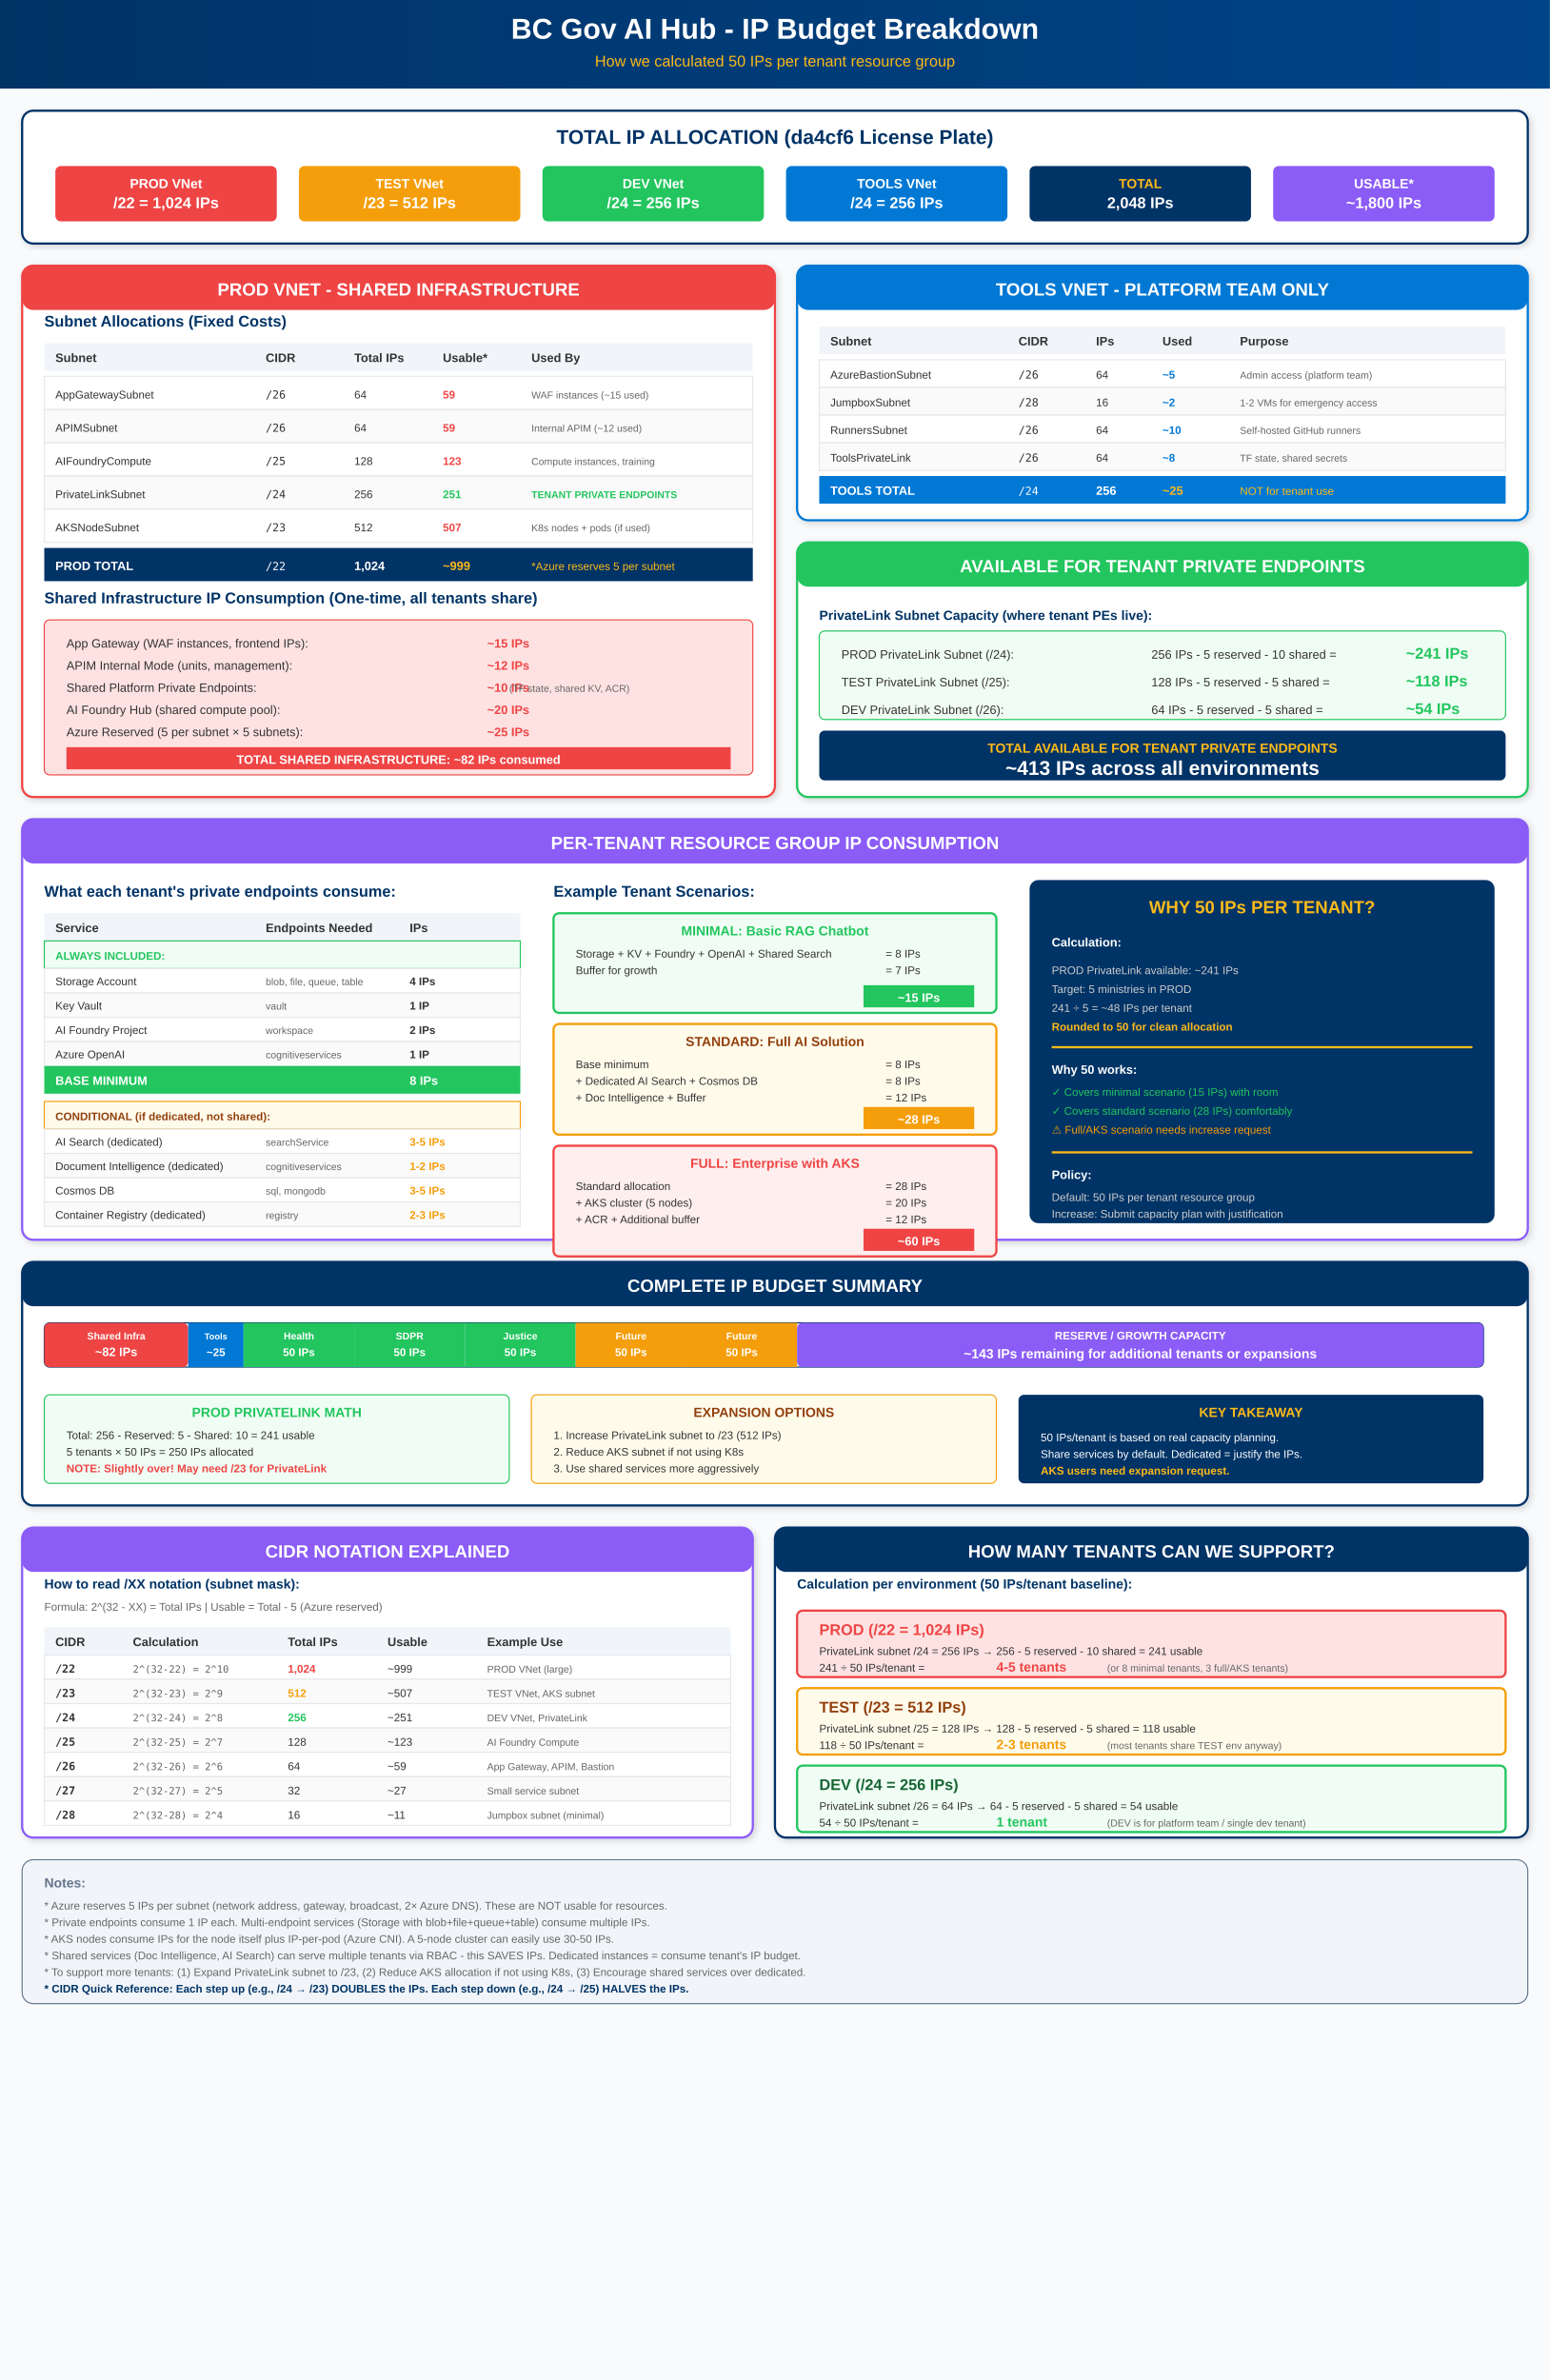
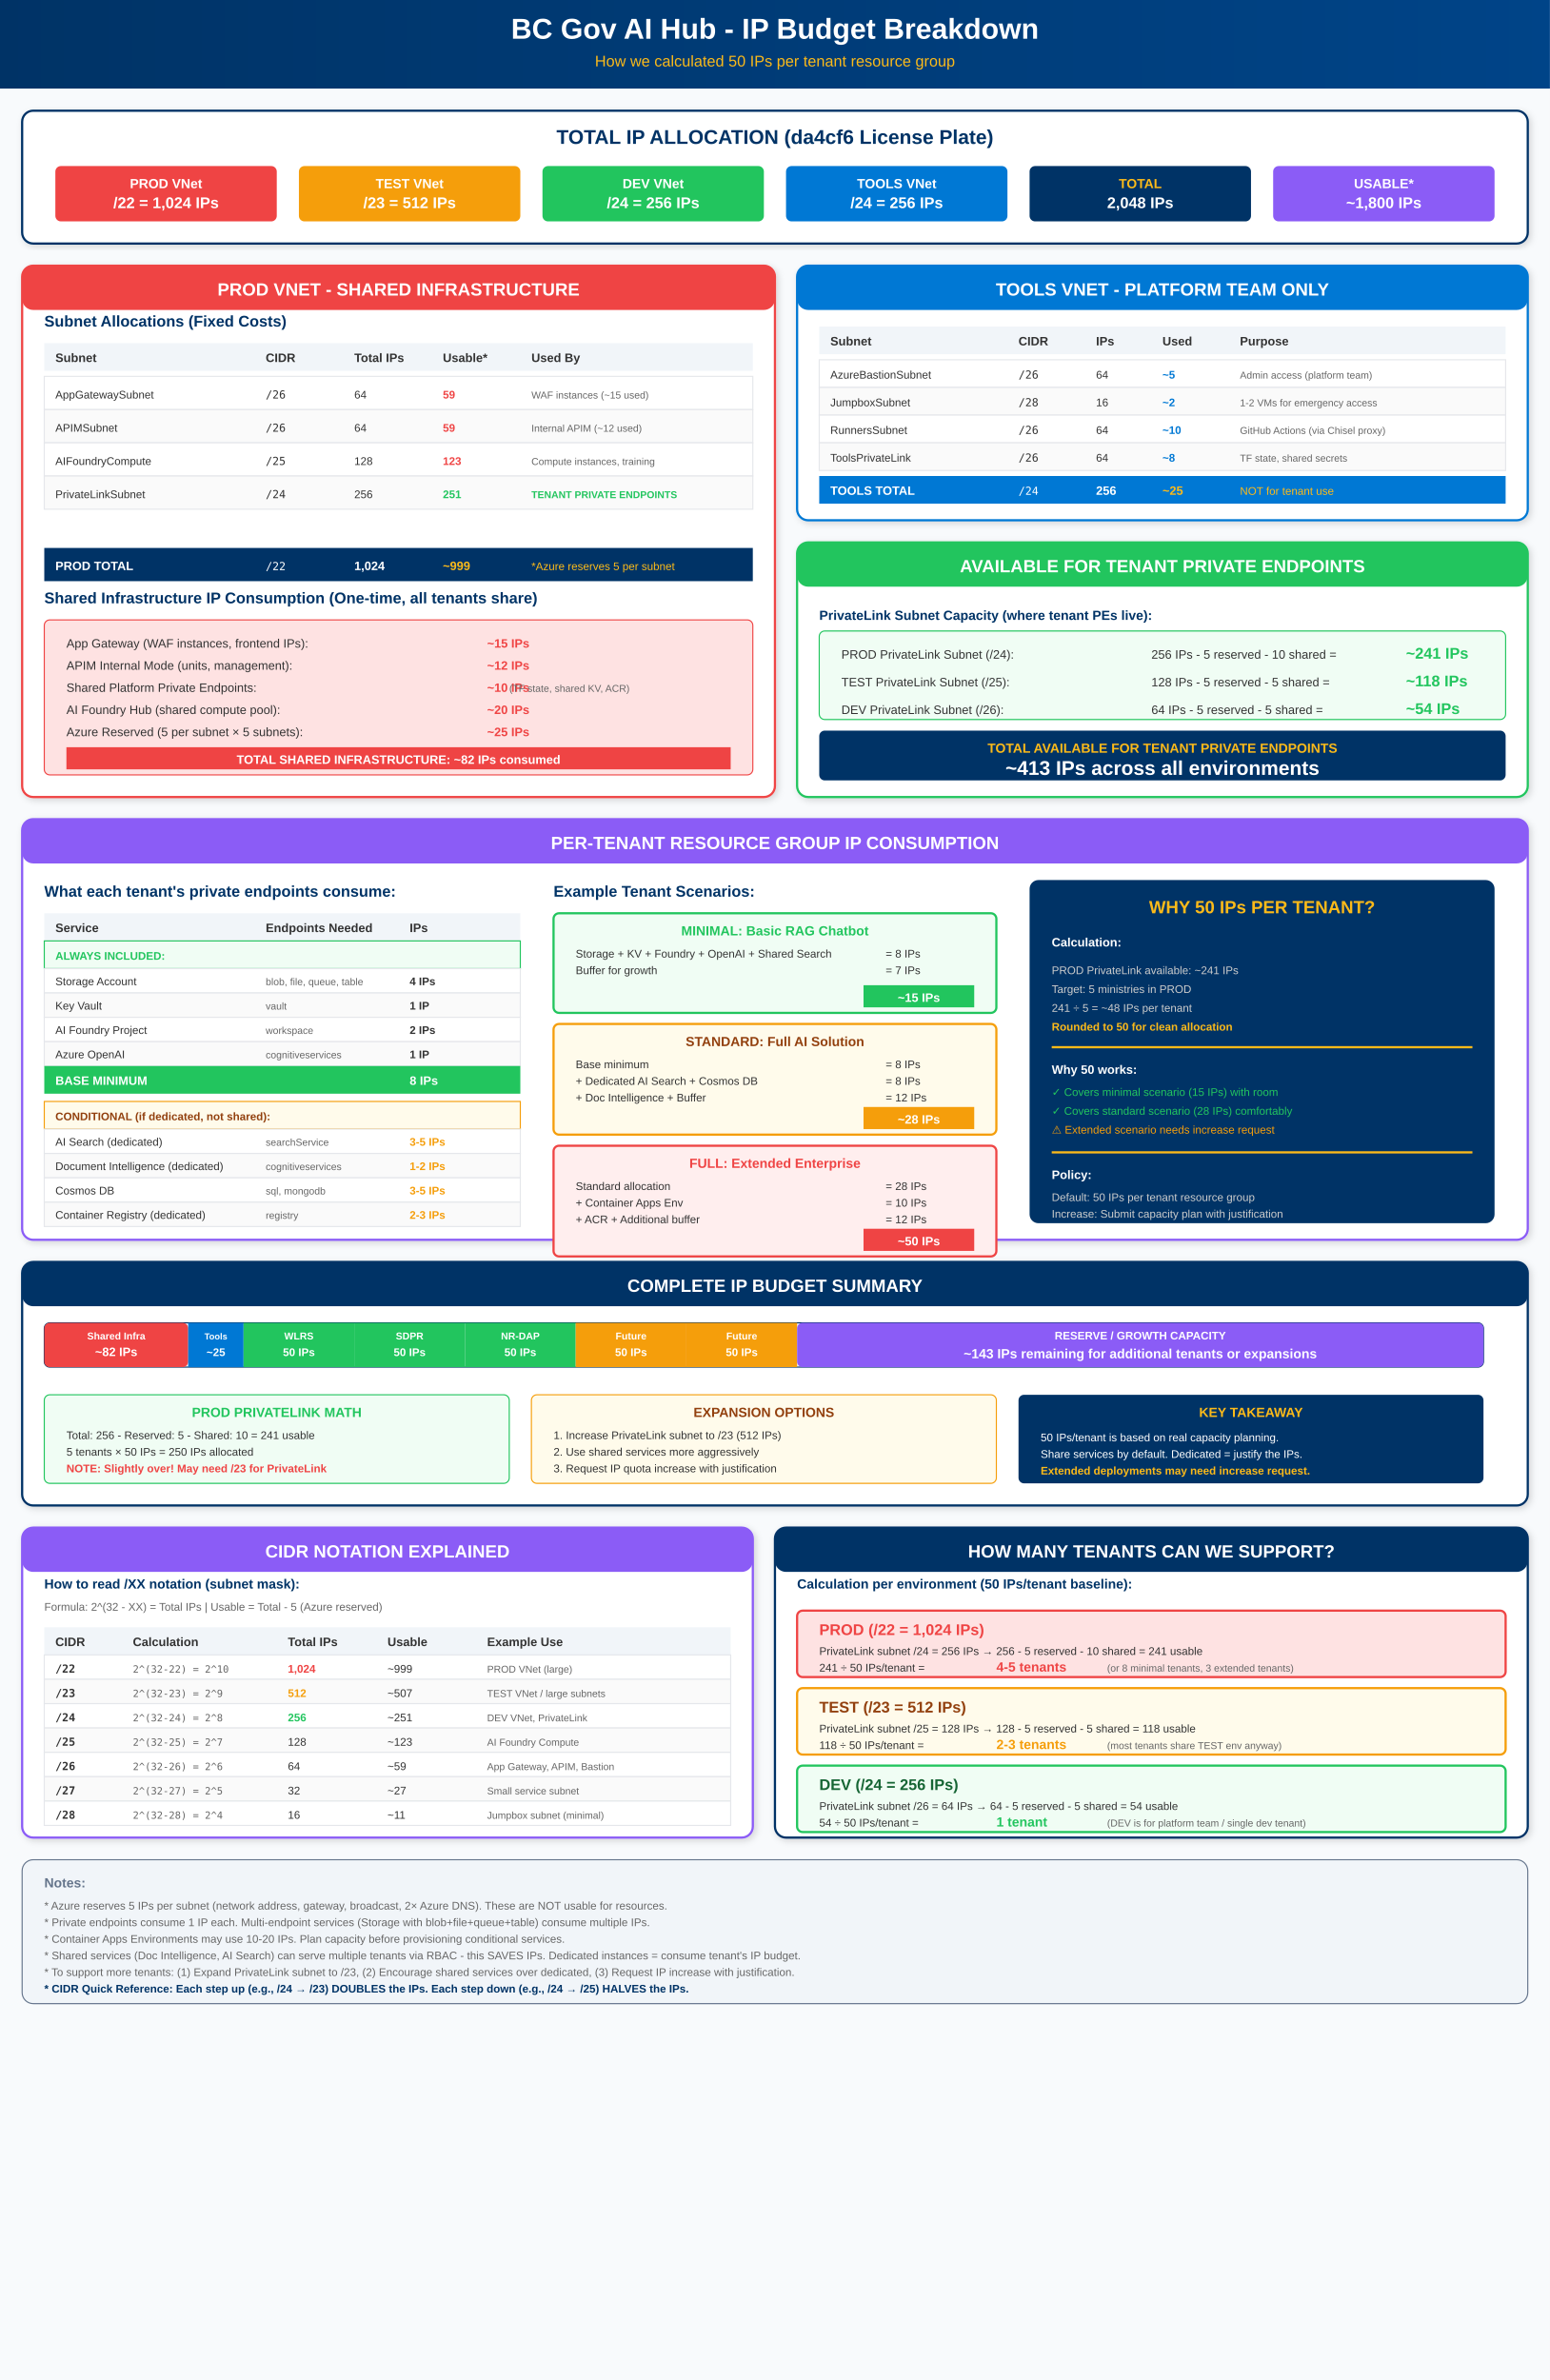
<svg xmlns="http://www.w3.org/2000/svg" viewBox="0 0 1400 2150">
  <defs>
    <linearGradient id="headerGrad" x1="0%" y1="0%" x2="100%" y2="0%">
      <stop offset="0%" style="stop-color:#003366" />
      <stop offset="100%" style="stop-color:#004488" />
    </linearGradient>
    <filter id="shadow" x="-5%" y="-5%" width="110%" height="110%">
      <feDropShadow dx="2" dy="2" stdDeviation="3" flood-opacity="0.15" />
    </filter>
  </defs>
  <rect width="1400" height="2150" fill="#f8fafc" />
  <rect x="0" y="0" width="1400" height="80" fill="url(#headerGrad)" />
  <text x="700" y="35" text-anchor="middle" fill="white" font-family="Arial, sans-serif" font-size="26" font-weight="bold">BC Gov AI Hub - IP Budget Breakdown</text>
  <text x="700" y="60" text-anchor="middle" fill="#fcba19" font-family="Arial, sans-serif" font-size="14">How we calculated 50 IPs per tenant resource group</text>
  <rect x="20" y="100" width="1360" height="120" rx="10" fill="white" stroke="#003366" stroke-width="2" filter="url(#shadow)" />
  <text x="700" y="130" text-anchor="middle" fill="#003366" font-family="Arial, sans-serif" font-size="18" font-weight="bold">TOTAL IP ALLOCATION (da4cf6 License Plate)</text>
  <g transform="translate(50, 150)">
    <rect x="0" y="0" width="200" height="50" rx="5" fill="#ef4444" />
    <text x="100" y="20" text-anchor="middle" fill="white" font-family="Arial, sans-serif" font-size="12" font-weight="bold">PROD VNet</text>
    <text x="100" y="38" text-anchor="middle" fill="white" font-family="Arial, sans-serif" font-size="14" font-weight="bold">/22 = 1,024 IPs</text>
  </g>
  <g transform="translate(270, 150)">
    <rect x="0" y="0" width="200" height="50" rx="5" fill="#f59e0b" />
    <text x="100" y="20" text-anchor="middle" fill="white" font-family="Arial, sans-serif" font-size="12" font-weight="bold">TEST VNet</text>
    <text x="100" y="38" text-anchor="middle" fill="white" font-family="Arial, sans-serif" font-size="14" font-weight="bold">/23 = 512 IPs</text>
  </g>
  <g transform="translate(490, 150)">
    <rect x="0" y="0" width="200" height="50" rx="5" fill="#22c55e" />
    <text x="100" y="20" text-anchor="middle" fill="white" font-family="Arial, sans-serif" font-size="12" font-weight="bold">DEV VNet</text>
    <text x="100" y="38" text-anchor="middle" fill="white" font-family="Arial, sans-serif" font-size="14" font-weight="bold">/24 = 256 IPs</text>
  </g>
  <g transform="translate(710, 150)">
    <rect x="0" y="0" width="200" height="50" rx="5" fill="#0078d4" />
    <text x="100" y="20" text-anchor="middle" fill="white" font-family="Arial, sans-serif" font-size="12" font-weight="bold">TOOLS VNet</text>
    <text x="100" y="38" text-anchor="middle" fill="white" font-family="Arial, sans-serif" font-size="14" font-weight="bold">/24 = 256 IPs</text>
  </g>
  <g transform="translate(930, 150)">
    <rect x="0" y="0" width="200" height="50" rx="5" fill="#003366" />
    <text x="100" y="20" text-anchor="middle" fill="#fcba19" font-family="Arial, sans-serif" font-size="12" font-weight="bold">TOTAL</text>
    <text x="100" y="38" text-anchor="middle" fill="white" font-family="Arial, sans-serif" font-size="14" font-weight="bold">2,048 IPs</text>
  </g>
  <g transform="translate(1150, 150)">
    <rect x="0" y="0" width="200" height="50" rx="5" fill="#8b5cf6" />
    <text x="100" y="20" text-anchor="middle" fill="white" font-family="Arial, sans-serif" font-size="12" font-weight="bold">USABLE*</text>
    <text x="100" y="38" text-anchor="middle" fill="white" font-family="Arial, sans-serif" font-size="14" font-weight="bold">~1,800 IPs</text>
  </g>
  <rect x="20" y="240" width="680" height="480" rx="10" fill="white" stroke="#ef4444" stroke-width="2" filter="url(#shadow)" />
  <rect x="20" y="240" width="680" height="40" rx="10" fill="#ef4444" />
  <text x="360" y="267" text-anchor="middle" fill="white" font-family="Arial, sans-serif" font-size="16" font-weight="bold">PROD VNET - SHARED INFRASTRUCTURE</text>
  <g transform="translate(40, 295)">
    <text x="0" y="0" fill="#003366" font-family="Arial, sans-serif" font-size="14" font-weight="bold">Subnet Allocations (Fixed Costs)</text>
    <rect x="0" y="15" width="640" height="25" fill="#f1f5f9" />
    <text x="10" y="32" fill="#333" font-family="Arial, sans-serif" font-size="11" font-weight="bold">Subnet</text>
    <text x="200" y="32" fill="#333" font-family="Arial, sans-serif" font-size="11" font-weight="bold">CIDR</text>
    <text x="280" y="32" fill="#333" font-family="Arial, sans-serif" font-size="11" font-weight="bold">Total IPs</text>
    <text x="360" y="32" fill="#333" font-family="Arial, sans-serif" font-size="11" font-weight="bold">Usable*</text>
    <text x="440" y="32" fill="#333" font-family="Arial, sans-serif" font-size="11" font-weight="bold">Used By</text>
    <rect x="0" y="45" width="640" height="30" fill="white" stroke="#e5e7eb" stroke-width="1" />
    <text x="10" y="65" fill="#333" font-family="Arial, sans-serif" font-size="10">AppGatewaySubnet</text>
    <text x="200" y="65" fill="#333" font-family="monospace" font-size="10">/26</text>
    <text x="280" y="65" fill="#333" font-family="Arial, sans-serif" font-size="10">64</text>
    <text x="360" y="65" fill="#ef4444" font-family="Arial, sans-serif" font-size="10" font-weight="bold">59</text>
    <text x="440" y="65" fill="#666" font-family="Arial, sans-serif" font-size="9">WAF instances (~15 used)</text>
    <rect x="0" y="75" width="640" height="30" fill="#fafafa" stroke="#e5e7eb" stroke-width="1" />
    <text x="10" y="95" fill="#333" font-family="Arial, sans-serif" font-size="10">APIMSubnet</text>
    <text x="200" y="95" fill="#333" font-family="monospace" font-size="10">/26</text>
    <text x="280" y="95" fill="#333" font-family="Arial, sans-serif" font-size="10">64</text>
    <text x="360" y="95" fill="#ef4444" font-family="Arial, sans-serif" font-size="10" font-weight="bold">59</text>
    <text x="440" y="95" fill="#666" font-family="Arial, sans-serif" font-size="9">Internal APIM (~12 used)</text>
    <rect x="0" y="105" width="640" height="30" fill="white" stroke="#e5e7eb" stroke-width="1" />
    <text x="10" y="125" fill="#333" font-family="Arial, sans-serif" font-size="10">AIFoundryCompute</text>
    <text x="200" y="125" fill="#333" font-family="monospace" font-size="10">/25</text>
    <text x="280" y="125" fill="#333" font-family="Arial, sans-serif" font-size="10">128</text>
    <text x="360" y="125" fill="#ef4444" font-family="Arial, sans-serif" font-size="10" font-weight="bold">123</text>
    <text x="440" y="125" fill="#666" font-family="Arial, sans-serif" font-size="9">Compute instances, training</text>
    <rect x="0" y="135" width="640" height="30" fill="#fafafa" stroke="#e5e7eb" stroke-width="1" />
    <text x="10" y="155" fill="#333" font-family="Arial, sans-serif" font-size="10">PrivateLinkSubnet</text>
    <text x="200" y="155" fill="#333" font-family="monospace" font-size="10">/24</text>
    <text x="280" y="155" fill="#333" font-family="Arial, sans-serif" font-size="10">256</text>
    <text x="360" y="155" fill="#22c55e" font-family="Arial, sans-serif" font-size="10" font-weight="bold">251</text>
    <text x="440" y="155" fill="#22c55e" font-family="Arial, sans-serif" font-size="9" font-weight="bold">TENANT PRIVATE ENDPOINTS</text>
-     <rect x="0" y="165" width="640" height="30" fill="white" stroke="#e5e7eb" stroke-width="1" />
-     <text x="10" y="185" fill="#333" font-family="Arial, sans-serif" font-size="10">AKSNodeSubnet</text>
-     <text x="200" y="185" fill="#333" font-family="monospace" font-size="10">/23</text>
-     <text x="280" y="185" fill="#333" font-family="Arial, sans-serif" font-size="10">512</text>
-     <text x="360" y="185" fill="#ef4444" font-family="Arial, sans-serif" font-size="10" font-weight="bold">507</text>
-     <text x="440" y="185" fill="#666" font-family="Arial, sans-serif" font-size="9">K8s nodes + pods (if used)</text>
    <rect x="0" y="200" width="640" height="30" fill="#003366" />
    <text x="10" y="220" fill="white" font-family="Arial, sans-serif" font-size="11" font-weight="bold">PROD TOTAL</text>
    <text x="200" y="220" fill="white" font-family="monospace" font-size="10">/22</text>
    <text x="280" y="220" fill="white" font-family="Arial, sans-serif" font-size="11" font-weight="bold">1,024</text>
    <text x="360" y="220" fill="#fcba19" font-family="Arial, sans-serif" font-size="11" font-weight="bold">~999</text>
    <text x="440" y="220" fill="#fcba19" font-family="Arial, sans-serif" font-size="10">*Azure reserves 5 per subnet</text>
  </g>
  <g transform="translate(40, 545)">
    <text x="0" y="0" fill="#003366" font-family="Arial, sans-serif" font-size="14" font-weight="bold">Shared Infrastructure IP Consumption (One-time, all tenants share)</text>
    <rect x="0" y="15" width="640" height="140" rx="5" fill="#fee2e2" stroke="#ef4444" stroke-width="1" />
    <text x="20" y="40" fill="#333" font-family="Arial, sans-serif" font-size="11">App Gateway (WAF instances, frontend IPs):</text>
    <text x="400" y="40" fill="#ef4444" font-family="Arial, sans-serif" font-size="11" font-weight="bold">~15 IPs</text>
    <text x="20" y="60" fill="#333" font-family="Arial, sans-serif" font-size="11">APIM Internal Mode (units, management):</text>
    <text x="400" y="60" fill="#ef4444" font-family="Arial, sans-serif" font-size="11" font-weight="bold">~12 IPs</text>
    <text x="20" y="80" fill="#333" font-family="Arial, sans-serif" font-size="11">Shared Platform Private Endpoints:</text>
    <text x="400" y="80" fill="#ef4444" font-family="Arial, sans-serif" font-size="11" font-weight="bold">~10 IPs</text>
    <text x="420" y="80" fill="#666" font-family="Arial, sans-serif" font-size="9">(TF state, shared KV, ACR)</text>
    <text x="20" y="100" fill="#333" font-family="Arial, sans-serif" font-size="11">AI Foundry Hub (shared compute pool):</text>
    <text x="400" y="100" fill="#ef4444" font-family="Arial, sans-serif" font-size="11" font-weight="bold">~20 IPs</text>
    <text x="20" y="120" fill="#333" font-family="Arial, sans-serif" font-size="11">Azure Reserved (5 per subnet × 5 subnets):</text>
    <text x="400" y="120" fill="#ef4444" font-family="Arial, sans-serif" font-size="11" font-weight="bold">~25 IPs</text>
    <rect x="20" y="130" width="600" height="20" fill="#ef4444" />
    <text x="320" y="145" text-anchor="middle" fill="white" font-family="Arial, sans-serif" font-size="11" font-weight="bold">TOTAL SHARED INFRASTRUCTURE: ~82 IPs consumed</text>
  </g>
  <rect x="720" y="240" width="660" height="230" rx="10" fill="white" stroke="#0078d4" stroke-width="2" filter="url(#shadow)" />
  <rect x="720" y="240" width="660" height="40" rx="10" fill="#0078d4" />
  <text x="1050" y="267" text-anchor="middle" fill="white" font-family="Arial, sans-serif" font-size="16" font-weight="bold">TOOLS VNET - PLATFORM TEAM ONLY</text>
  <g transform="translate(740, 295)">
    <rect x="0" y="0" width="620" height="25" fill="#f1f5f9" />
    <text x="10" y="17" fill="#333" font-family="Arial, sans-serif" font-size="11" font-weight="bold">Subnet</text>
    <text x="180" y="17" fill="#333" font-family="Arial, sans-serif" font-size="11" font-weight="bold">CIDR</text>
    <text x="250" y="17" fill="#333" font-family="Arial, sans-serif" font-size="11" font-weight="bold">IPs</text>
    <text x="310" y="17" fill="#333" font-family="Arial, sans-serif" font-size="11" font-weight="bold">Used</text>
    <text x="380" y="17" fill="#333" font-family="Arial, sans-serif" font-size="11" font-weight="bold">Purpose</text>
    <rect x="0" y="30" width="620" height="25" fill="white" stroke="#e5e7eb" stroke-width="1" />
    <text x="10" y="47" fill="#333" font-family="Arial, sans-serif" font-size="10">AzureBastionSubnet</text>
    <text x="180" y="47" fill="#333" font-family="monospace" font-size="10">/26</text>
    <text x="250" y="47" fill="#333" font-family="Arial, sans-serif" font-size="10">64</text>
    <text x="310" y="47" fill="#0078d4" font-family="Arial, sans-serif" font-size="10" font-weight="bold">~5</text>
    <text x="380" y="47" fill="#666" font-family="Arial, sans-serif" font-size="9">Admin access (platform team)</text>
    <rect x="0" y="55" width="620" height="25" fill="#fafafa" stroke="#e5e7eb" stroke-width="1" />
    <text x="10" y="72" fill="#333" font-family="Arial, sans-serif" font-size="10">JumpboxSubnet</text>
    <text x="180" y="72" fill="#333" font-family="monospace" font-size="10">/28</text>
    <text x="250" y="72" fill="#333" font-family="Arial, sans-serif" font-size="10">16</text>
    <text x="310" y="72" fill="#0078d4" font-family="Arial, sans-serif" font-size="10" font-weight="bold">~2</text>
    <text x="380" y="72" fill="#666" font-family="Arial, sans-serif" font-size="9">1-2 VMs for emergency access</text>
    <rect x="0" y="80" width="620" height="25" fill="white" stroke="#e5e7eb" stroke-width="1" />
    <text x="10" y="97" fill="#333" font-family="Arial, sans-serif" font-size="10">RunnersSubnet</text>
    <text x="180" y="97" fill="#333" font-family="monospace" font-size="10">/26</text>
    <text x="250" y="97" fill="#333" font-family="Arial, sans-serif" font-size="10">64</text>
    <text x="310" y="97" fill="#0078d4" font-family="Arial, sans-serif" font-size="10" font-weight="bold">~10</text>
-     <text x="380" y="97" fill="#666" font-family="Arial, sans-serif" font-size="9">Self-hosted GitHub runners</text>
+     <text x="380" y="97" fill="#666" font-family="Arial, sans-serif" font-size="9">GitHub Actions (via Chisel proxy)</text>
    <rect x="0" y="105" width="620" height="25" fill="#fafafa" stroke="#e5e7eb" stroke-width="1" />
    <text x="10" y="122" fill="#333" font-family="Arial, sans-serif" font-size="10">ToolsPrivateLink</text>
    <text x="180" y="122" fill="#333" font-family="monospace" font-size="10">/26</text>
    <text x="250" y="122" fill="#333" font-family="Arial, sans-serif" font-size="10">64</text>
    <text x="310" y="122" fill="#0078d4" font-family="Arial, sans-serif" font-size="10" font-weight="bold">~8</text>
    <text x="380" y="122" fill="#666" font-family="Arial, sans-serif" font-size="9">TF state, shared secrets</text>
    <rect x="0" y="135" width="620" height="25" fill="#0078d4" />
    <text x="10" y="152" fill="white" font-family="Arial, sans-serif" font-size="11" font-weight="bold">TOOLS TOTAL</text>
    <text x="180" y="152" fill="white" font-family="monospace" font-size="10">/24</text>
    <text x="250" y="152" fill="white" font-family="Arial, sans-serif" font-size="11" font-weight="bold">256</text>
    <text x="310" y="152" fill="#fcba19" font-family="Arial, sans-serif" font-size="11" font-weight="bold">~25</text>
    <text x="380" y="152" fill="#fcba19" font-family="Arial, sans-serif" font-size="10">NOT for tenant use</text>
  </g>
  <rect x="720" y="490" width="660" height="230" rx="10" fill="white" stroke="#22c55e" stroke-width="2" filter="url(#shadow)" />
  <rect x="720" y="490" width="660" height="40" rx="10" fill="#22c55e" />
  <text x="1050" y="517" text-anchor="middle" fill="white" font-family="Arial, sans-serif" font-size="16" font-weight="bold">AVAILABLE FOR TENANT PRIVATE ENDPOINTS</text>
  <g transform="translate(740, 545)">
    <text x="0" y="15" fill="#003366" font-family="Arial, sans-serif" font-size="12" font-weight="bold">PrivateLink Subnet Capacity (where tenant PEs live):</text>
    <rect x="0" y="25" width="620" height="80" rx="5" fill="#f0fdf4" stroke="#22c55e" stroke-width="1" />
    <text x="20" y="50" fill="#333" font-family="Arial, sans-serif" font-size="11">PROD PrivateLink Subnet (/24):</text>
    <text x="300" y="50" fill="#333" font-family="Arial, sans-serif" font-size="11">256 IPs - 5 reserved - 10 shared =</text>
    <text x="530" y="50" fill="#22c55e" font-family="Arial, sans-serif" font-size="14" font-weight="bold">~241 IPs</text>
    <text x="20" y="75" fill="#333" font-family="Arial, sans-serif" font-size="11">TEST PrivateLink Subnet (/25):</text>
    <text x="300" y="75" fill="#333" font-family="Arial, sans-serif" font-size="11">128 IPs - 5 reserved - 5 shared =</text>
    <text x="530" y="75" fill="#22c55e" font-family="Arial, sans-serif" font-size="14" font-weight="bold">~118 IPs</text>
    <text x="20" y="100" fill="#333" font-family="Arial, sans-serif" font-size="11">DEV PrivateLink Subnet (/26):</text>
    <text x="300" y="100" fill="#333" font-family="Arial, sans-serif" font-size="11">64 IPs - 5 reserved - 5 shared =</text>
    <text x="530" y="100" fill="#22c55e" font-family="Arial, sans-serif" font-size="14" font-weight="bold">~54 IPs</text>
    <rect x="0" y="115" width="620" height="45" rx="5" fill="#003366" />
    <text x="310" y="135" text-anchor="middle" fill="#fcba19" font-family="Arial, sans-serif" font-size="12" font-weight="bold">TOTAL AVAILABLE FOR TENANT PRIVATE ENDPOINTS</text>
    <text x="310" y="155" text-anchor="middle" fill="white" font-family="Arial, sans-serif" font-size="18" font-weight="bold">~413 IPs across all environments</text>
  </g>
  <rect x="20" y="740" width="1360" height="380" rx="10" fill="white" stroke="#8b5cf6" stroke-width="2" filter="url(#shadow)" />
  <rect x="20" y="740" width="1360" height="40" rx="10" fill="#8b5cf6" />
  <text x="700" y="767" text-anchor="middle" fill="white" font-family="Arial, sans-serif" font-size="16" font-weight="bold">PER-TENANT RESOURCE GROUP IP CONSUMPTION</text>
  <g transform="translate(40, 795)">
    <text x="0" y="15" fill="#003366" font-family="Arial, sans-serif" font-size="14" font-weight="bold">What each tenant's private endpoints consume:</text>
    <rect x="0" y="30" width="430" height="25" fill="#f1f5f9" />
    <text x="10" y="47" fill="#333" font-family="Arial, sans-serif" font-size="11" font-weight="bold">Service</text>
    <text x="200" y="47" fill="#333" font-family="Arial, sans-serif" font-size="11" font-weight="bold">Endpoints Needed</text>
    <text x="330" y="47" fill="#333" font-family="Arial, sans-serif" font-size="11" font-weight="bold">IPs</text>
    <rect x="0" y="55" width="430" height="25" fill="#f0fdf4" stroke="#22c55e" stroke-width="1" />
    <text x="10" y="72" fill="#22c55e" font-family="Arial, sans-serif" font-size="10" font-weight="bold">ALWAYS INCLUDED:</text>
    <rect x="0" y="80" width="430" height="22" fill="white" stroke="#e5e7eb" stroke-width="1" />
    <text x="10" y="95" fill="#333" font-family="Arial, sans-serif" font-size="10">Storage Account</text>
    <text x="200" y="95" fill="#666" font-family="Arial, sans-serif" font-size="9">blob, file, queue, table</text>
    <text x="330" y="95" fill="#333" font-family="Arial, sans-serif" font-size="10" font-weight="bold">4 IPs</text>
    <rect x="0" y="102" width="430" height="22" fill="#fafafa" stroke="#e5e7eb" stroke-width="1" />
    <text x="10" y="117" fill="#333" font-family="Arial, sans-serif" font-size="10">Key Vault</text>
    <text x="200" y="117" fill="#666" font-family="Arial, sans-serif" font-size="9">vault</text>
    <text x="330" y="117" fill="#333" font-family="Arial, sans-serif" font-size="10" font-weight="bold">1 IP</text>
    <rect x="0" y="124" width="430" height="22" fill="white" stroke="#e5e7eb" stroke-width="1" />
    <text x="10" y="139" fill="#333" font-family="Arial, sans-serif" font-size="10">AI Foundry Project</text>
    <text x="200" y="139" fill="#666" font-family="Arial, sans-serif" font-size="9">workspace</text>
    <text x="330" y="139" fill="#333" font-family="Arial, sans-serif" font-size="10" font-weight="bold">2 IPs</text>
    <rect x="0" y="146" width="430" height="22" fill="#fafafa" stroke="#e5e7eb" stroke-width="1" />
    <text x="10" y="161" fill="#333" font-family="Arial, sans-serif" font-size="10">Azure OpenAI</text>
    <text x="200" y="161" fill="#666" font-family="Arial, sans-serif" font-size="9">cognitiveservices</text>
    <text x="330" y="161" fill="#333" font-family="Arial, sans-serif" font-size="10" font-weight="bold">1 IP</text>
    <rect x="0" y="168" width="430" height="25" fill="#22c55e" />
    <text x="10" y="185" fill="white" font-family="Arial, sans-serif" font-size="11" font-weight="bold">BASE MINIMUM</text>
    <text x="330" y="185" fill="white" font-family="Arial, sans-serif" font-size="11" font-weight="bold">8 IPs</text>
    <rect x="0" y="200" width="430" height="25" fill="#fffbeb" stroke="#f59e0b" stroke-width="1" />
    <text x="10" y="217" fill="#92400e" font-family="Arial, sans-serif" font-size="10" font-weight="bold">CONDITIONAL (if dedicated, not shared):</text>
    <rect x="0" y="225" width="430" height="22" fill="white" stroke="#e5e7eb" stroke-width="1" />
    <text x="10" y="240" fill="#333" font-family="Arial, sans-serif" font-size="10">AI Search (dedicated)</text>
    <text x="200" y="240" fill="#666" font-family="Arial, sans-serif" font-size="9">searchService</text>
    <text x="330" y="240" fill="#f59e0b" font-family="Arial, sans-serif" font-size="10" font-weight="bold">3-5 IPs</text>
    <rect x="0" y="247" width="430" height="22" fill="#fafafa" stroke="#e5e7eb" stroke-width="1" />
    <text x="10" y="262" fill="#333" font-family="Arial, sans-serif" font-size="10">Document Intelligence (dedicated)</text>
    <text x="200" y="262" fill="#666" font-family="Arial, sans-serif" font-size="9">cognitiveservices</text>
    <text x="330" y="262" fill="#f59e0b" font-family="Arial, sans-serif" font-size="10" font-weight="bold">1-2 IPs</text>
    <rect x="0" y="269" width="430" height="22" fill="white" stroke="#e5e7eb" stroke-width="1" />
    <text x="10" y="284" fill="#333" font-family="Arial, sans-serif" font-size="10">Cosmos DB</text>
    <text x="200" y="284" fill="#666" font-family="Arial, sans-serif" font-size="9">sql, mongodb</text>
    <text x="330" y="284" fill="#f59e0b" font-family="Arial, sans-serif" font-size="10" font-weight="bold">3-5 IPs</text>
    <rect x="0" y="291" width="430" height="22" fill="#fafafa" stroke="#e5e7eb" stroke-width="1" />
    <text x="10" y="306" fill="#333" font-family="Arial, sans-serif" font-size="10">Container Registry (dedicated)</text>
    <text x="200" y="306" fill="#666" font-family="Arial, sans-serif" font-size="9">registry</text>
    <text x="330" y="306" fill="#f59e0b" font-family="Arial, sans-serif" font-size="10" font-weight="bold">2-3 IPs</text>
  </g>
  <g transform="translate(500, 795)">
    <text x="0" y="15" fill="#003366" font-family="Arial, sans-serif" font-size="14" font-weight="bold">Example Tenant Scenarios:</text>
    <rect x="0" y="30" width="400" height="90" rx="5" fill="#f0fdf4" stroke="#22c55e" stroke-width="2" />
    <text x="200" y="50" text-anchor="middle" fill="#22c55e" font-family="Arial, sans-serif" font-size="12" font-weight="bold">MINIMAL: Basic RAG Chatbot</text>
    <text x="20" y="70" fill="#333" font-family="Arial, sans-serif" font-size="10">Storage + KV + Foundry + OpenAI + Shared Search</text>
    <text x="20" y="85" fill="#333" font-family="Arial, sans-serif" font-size="10">Buffer for growth</text>
    <text x="300" y="70" fill="#333" font-family="Arial, sans-serif" font-size="10">= 8 IPs</text>
    <text x="300" y="85" fill="#333" font-family="Arial, sans-serif" font-size="10">= 7 IPs</text>
    <rect x="280" y="95" width="100" height="20" fill="#22c55e" />
    <text x="330" y="110" text-anchor="middle" fill="white" font-family="Arial, sans-serif" font-size="11" font-weight="bold">~15 IPs</text>
    <rect x="0" y="130" width="400" height="100" rx="5" fill="#fffbeb" stroke="#f59e0b" stroke-width="2" />
    <text x="200" y="150" text-anchor="middle" fill="#92400e" font-family="Arial, sans-serif" font-size="12" font-weight="bold">STANDARD: Full AI Solution</text>
    <text x="20" y="170" fill="#333" font-family="Arial, sans-serif" font-size="10">Base minimum</text>
    <text x="20" y="185" fill="#333" font-family="Arial, sans-serif" font-size="10">+ Dedicated AI Search + Cosmos DB</text>
    <text x="20" y="200" fill="#333" font-family="Arial, sans-serif" font-size="10">+ Doc Intelligence + Buffer</text>
    <text x="300" y="170" fill="#333" font-family="Arial, sans-serif" font-size="10">= 8 IPs</text>
    <text x="300" y="185" fill="#333" font-family="Arial, sans-serif" font-size="10">= 8 IPs</text>
    <text x="300" y="200" fill="#333" font-family="Arial, sans-serif" font-size="10">= 12 IPs</text>
    <rect x="280" y="205" width="100" height="20" fill="#f59e0b" />
    <text x="330" y="220" text-anchor="middle" fill="white" font-family="Arial, sans-serif" font-size="11" font-weight="bold">~28 IPs</text>
    <rect x="0" y="240" width="400" height="100" rx="5" fill="#fee" stroke="#ef4444" stroke-width="2" />
-     <text x="200" y="260" text-anchor="middle" fill="#ef4444" font-family="Arial, sans-serif" font-size="12" font-weight="bold">FULL: Enterprise with AKS</text>
+     <text x="200" y="260" text-anchor="middle" fill="#ef4444" font-family="Arial, sans-serif" font-size="12" font-weight="bold">FULL: Extended Enterprise</text>
    <text x="20" y="280" fill="#333" font-family="Arial, sans-serif" font-size="10">Standard allocation</text>
-     <text x="20" y="295" fill="#333" font-family="Arial, sans-serif" font-size="10">+ AKS cluster (5 nodes)</text>
+     <text x="20" y="295" fill="#333" font-family="Arial, sans-serif" font-size="10">+ Container Apps Env</text>
    <text x="20" y="310" fill="#333" font-family="Arial, sans-serif" font-size="10">+ ACR + Additional buffer</text>
    <text x="300" y="280" fill="#333" font-family="Arial, sans-serif" font-size="10">= 28 IPs</text>
-     <text x="300" y="295" fill="#333" font-family="Arial, sans-serif" font-size="10">= 20 IPs</text>
+     <text x="300" y="295" fill="#333" font-family="Arial, sans-serif" font-size="10">= 10 IPs</text>
    <text x="300" y="310" fill="#333" font-family="Arial, sans-serif" font-size="10">= 12 IPs</text>
    <rect x="280" y="315" width="100" height="20" fill="#ef4444" />
-     <text x="330" y="330" text-anchor="middle" fill="white" font-family="Arial, sans-serif" font-size="11" font-weight="bold">~60 IPs</text>
+     <text x="330" y="330" text-anchor="middle" fill="white" font-family="Arial, sans-serif" font-size="11" font-weight="bold">~50 IPs</text>
  </g>
  <g transform="translate(930, 795)">
    <rect x="0" y="0" width="420" height="310" rx="8" fill="#003366" />
    <text x="210" y="30" text-anchor="middle" fill="#fcba19" font-family="Arial, sans-serif" font-size="16" font-weight="bold">WHY 50 IPs PER TENANT?</text>
    <text x="20" y="60" fill="white" font-family="Arial, sans-serif" font-size="11" font-weight="bold">Calculation:</text>
    <text x="20" y="85" fill="#ccc" font-family="Arial, sans-serif" font-size="10">PROD PrivateLink available: ~241 IPs</text>
    <text x="20" y="102" fill="#ccc" font-family="Arial, sans-serif" font-size="10">Target: 5 ministries in PROD</text>
    <text x="20" y="119" fill="#ccc" font-family="Arial, sans-serif" font-size="10">241 ÷ 5 = ~48 IPs per tenant</text>
    <text x="20" y="136" fill="#fcba19" font-family="Arial, sans-serif" font-size="10" font-weight="bold">Rounded to 50 for clean allocation</text>
    <rect x="20" y="150" width="380" height="2" fill="#fcba19" />
    <text x="20" y="175" fill="white" font-family="Arial, sans-serif" font-size="11" font-weight="bold">Why 50 works:</text>
    <text x="20" y="195" fill="#22c55e" font-family="Arial, sans-serif" font-size="10">✓ Covers minimal scenario (15 IPs) with room</text>
    <text x="20" y="212" fill="#22c55e" font-family="Arial, sans-serif" font-size="10">✓ Covers standard scenario (28 IPs) comfortably</text>
-     <text x="20" y="229" fill="#f59e0b" font-family="Arial, sans-serif" font-size="10">⚠ Full/AKS scenario needs increase request</text>
+     <text x="20" y="229" fill="#f59e0b" font-family="Arial, sans-serif" font-size="10">⚠ Extended scenario needs increase request</text>
    <rect x="20" y="245" width="380" height="2" fill="#fcba19" />
    <text x="20" y="270" fill="white" font-family="Arial, sans-serif" font-size="11" font-weight="bold">Policy:</text>
    <text x="20" y="290" fill="#ccc" font-family="Arial, sans-serif" font-size="10">Default: 50 IPs per tenant resource group</text>
    <text x="20" y="305" fill="#ccc" font-family="Arial, sans-serif" font-size="10">Increase: Submit capacity plan with justification</text>
  </g>
  <rect x="20" y="1140" width="1360" height="220" rx="10" fill="white" stroke="#003366" stroke-width="2" filter="url(#shadow)" />
  <rect x="20" y="1140" width="1360" height="40" rx="10" fill="#003366" />
  <text x="700" y="1167" text-anchor="middle" fill="white" font-family="Arial, sans-serif" font-size="16" font-weight="bold">COMPLETE IP BUDGET SUMMARY</text>
  <g transform="translate(40, 1195)">
    <rect x="0" y="0" width="1300" height="40" fill="#f1f5f9" stroke="#003366" stroke-width="1" rx="5" />
    <rect x="0" y="0" width="130" height="40" fill="#ef4444" rx="5" />
    <text x="65" y="15" text-anchor="middle" fill="white" font-family="Arial, sans-serif" font-size="9" font-weight="bold">Shared Infra</text>
    <text x="65" y="30" text-anchor="middle" fill="white" font-family="Arial, sans-serif" font-size="11" font-weight="bold">~82 IPs</text>
    <rect x="130" y="0" width="50" height="40" fill="#0078d4" />
    <text x="155" y="15" text-anchor="middle" fill="white" font-family="Arial, sans-serif" font-size="8" font-weight="bold">Tools</text>
    <text x="155" y="30" text-anchor="middle" fill="white" font-family="Arial, sans-serif" font-size="10" font-weight="bold">~25</text>
    <rect x="180" y="0" width="100" height="40" fill="#22c55e" />
-     <text x="230" y="15" text-anchor="middle" fill="white" font-family="Arial, sans-serif" font-size="9" font-weight="bold">Health</text>
+     <text x="230" y="15" text-anchor="middle" fill="white" font-family="Arial, sans-serif" font-size="9" font-weight="bold">WLRS</text>
    <text x="230" y="30" text-anchor="middle" fill="white" font-family="Arial, sans-serif" font-size="10" font-weight="bold">50 IPs</text>
    <rect x="280" y="0" width="100" height="40" fill="#22c55e" />
    <text x="330" y="15" text-anchor="middle" fill="white" font-family="Arial, sans-serif" font-size="9" font-weight="bold">SDPR</text>
    <text x="330" y="30" text-anchor="middle" fill="white" font-family="Arial, sans-serif" font-size="10" font-weight="bold">50 IPs</text>
    <rect x="380" y="0" width="100" height="40" fill="#22c55e" />
-     <text x="430" y="15" text-anchor="middle" fill="white" font-family="Arial, sans-serif" font-size="9" font-weight="bold">Justice</text>
+     <text x="430" y="15" text-anchor="middle" fill="white" font-family="Arial, sans-serif" font-size="9" font-weight="bold">NR-DAP</text>
    <text x="430" y="30" text-anchor="middle" fill="white" font-family="Arial, sans-serif" font-size="10" font-weight="bold">50 IPs</text>
    <rect x="480" y="0" width="100" height="40" fill="#f59e0b" />
    <text x="530" y="15" text-anchor="middle" fill="white" font-family="Arial, sans-serif" font-size="9" font-weight="bold">Future</text>
    <text x="530" y="30" text-anchor="middle" fill="white" font-family="Arial, sans-serif" font-size="10" font-weight="bold">50 IPs</text>
    <rect x="580" y="0" width="100" height="40" fill="#f59e0b" />
    <text x="630" y="15" text-anchor="middle" fill="white" font-family="Arial, sans-serif" font-size="9" font-weight="bold">Future</text>
    <text x="630" y="30" text-anchor="middle" fill="white" font-family="Arial, sans-serif" font-size="10" font-weight="bold">50 IPs</text>
    <rect x="680" y="0" width="620" height="40" fill="#8b5cf6" rx="5" />
    <text x="990" y="15" text-anchor="middle" fill="white" font-family="Arial, sans-serif" font-size="10" font-weight="bold">RESERVE / GROWTH CAPACITY</text>
    <text x="990" y="32" text-anchor="middle" fill="white" font-family="Arial, sans-serif" font-size="12" font-weight="bold">~143 IPs remaining for additional tenants or expansions</text>
  </g>
  <g transform="translate(40, 1260)">
    <rect x="0" y="0" width="420" height="80" rx="5" fill="#f0fdf4" stroke="#22c55e" stroke-width="1" />
    <text x="210" y="20" text-anchor="middle" fill="#22c55e" font-family="Arial, sans-serif" font-size="12" font-weight="bold">PROD PRIVATELINK MATH</text>
    <text x="20" y="40" fill="#333" font-family="Arial, sans-serif" font-size="10">Total: 256 - Reserved: 5 - Shared: 10 = 241 usable</text>
    <text x="20" y="55" fill="#333" font-family="Arial, sans-serif" font-size="10">5 tenants × 50 IPs = 250 IPs allocated</text>
    <text x="20" y="70" fill="#ef4444" font-family="Arial, sans-serif" font-size="10" font-weight="bold">NOTE: Slightly over! May need /23 for PrivateLink</text>
  </g>
  <g transform="translate(480, 1260)">
    <rect x="0" y="0" width="420" height="80" rx="5" fill="#fffbeb" stroke="#f59e0b" stroke-width="1" />
    <text x="210" y="20" text-anchor="middle" fill="#92400e" font-family="Arial, sans-serif" font-size="12" font-weight="bold">EXPANSION OPTIONS</text>
    <text x="20" y="40" fill="#333" font-family="Arial, sans-serif" font-size="10">1. Increase PrivateLink subnet to /23 (512 IPs)</text>
-     <text x="20" y="55" fill="#333" font-family="Arial, sans-serif" font-size="10">2. Reduce AKS subnet if not using K8s</text>
-     <text x="20" y="70" fill="#333" font-family="Arial, sans-serif" font-size="10">3. Use shared services more aggressively</text>
+     <text x="20" y="55" fill="#333" font-family="Arial, sans-serif" font-size="10">2. Use shared services more aggressively</text>
+     <text x="20" y="70" fill="#333" font-family="Arial, sans-serif" font-size="10">3. Request IP quota increase with justification</text>
  </g>
  <g transform="translate(920, 1260)">
    <rect x="0" y="0" width="420" height="80" rx="5" fill="#003366" />
    <text x="210" y="20" text-anchor="middle" fill="#fcba19" font-family="Arial, sans-serif" font-size="12" font-weight="bold">KEY TAKEAWAY</text>
    <text x="20" y="42" fill="white" font-family="Arial, sans-serif" font-size="10">50 IPs/tenant is based on real capacity planning.</text>
    <text x="20" y="57" fill="white" font-family="Arial, sans-serif" font-size="10">Share services by default. Dedicated = justify the IPs.</text>
-     <text x="20" y="72" fill="#fcba19" font-family="Arial, sans-serif" font-size="10" font-weight="bold">AKS users need expansion request.</text>
+     <text x="20" y="72" fill="#fcba19" font-family="Arial, sans-serif" font-size="10" font-weight="bold">Extended deployments may need increase request.</text>
  </g>
  <rect x="20" y="1380" width="660" height="280" rx="10" fill="white" stroke="#8b5cf6" stroke-width="2" filter="url(#shadow)" />
  <rect x="20" y="1380" width="660" height="40" rx="10" fill="#8b5cf6" />
  <text x="350" y="1407" text-anchor="middle" fill="white" font-family="Arial, sans-serif" font-size="16" font-weight="bold">CIDR NOTATION EXPLAINED</text>
  <g transform="translate(40, 1435)">
    <text x="0" y="0" fill="#003366" font-family="Arial, sans-serif" font-size="12" font-weight="bold">How to read /XX notation (subnet mask):</text>
    <text x="0" y="20" fill="#666" font-family="Arial, sans-serif" font-size="10">Formula: 2^(32 - XX) = Total IPs | Usable = Total - 5 (Azure reserved)</text>
    <rect x="0" y="35" width="620" height="25" fill="#f1f5f9" />
    <text x="10" y="52" fill="#333" font-family="Arial, sans-serif" font-size="11" font-weight="bold">CIDR</text>
    <text x="80" y="52" fill="#333" font-family="Arial, sans-serif" font-size="11" font-weight="bold">Calculation</text>
    <text x="220" y="52" fill="#333" font-family="Arial, sans-serif" font-size="11" font-weight="bold">Total IPs</text>
    <text x="310" y="52" fill="#333" font-family="Arial, sans-serif" font-size="11" font-weight="bold">Usable</text>
    <text x="400" y="52" fill="#333" font-family="Arial, sans-serif" font-size="11" font-weight="bold">Example Use</text>
    <rect x="0" y="60" width="620" height="22" fill="white" stroke="#e5e7eb" stroke-width="1" />
    <text x="10" y="76" fill="#333" font-family="monospace" font-size="10" font-weight="bold">/22</text>
    <text x="80" y="76" fill="#666" font-family="monospace" font-size="9">2^(32-22) = 2^10</text>
    <text x="220" y="76" fill="#ef4444" font-family="Arial, sans-serif" font-size="10" font-weight="bold">1,024</text>
    <text x="310" y="76" fill="#333" font-family="Arial, sans-serif" font-size="10">~999</text>
    <text x="400" y="76" fill="#666" font-family="Arial, sans-serif" font-size="9">PROD VNet (large)</text>
    <rect x="0" y="82" width="620" height="22" fill="#fafafa" stroke="#e5e7eb" stroke-width="1" />
    <text x="10" y="98" fill="#333" font-family="monospace" font-size="10" font-weight="bold">/23</text>
    <text x="80" y="98" fill="#666" font-family="monospace" font-size="9">2^(32-23) = 2^9</text>
    <text x="220" y="98" fill="#f59e0b" font-family="Arial, sans-serif" font-size="10" font-weight="bold">512</text>
    <text x="310" y="98" fill="#333" font-family="Arial, sans-serif" font-size="10">~507</text>
-     <text x="400" y="98" fill="#666" font-family="Arial, sans-serif" font-size="9">TEST VNet, AKS subnet</text>
+     <text x="400" y="98" fill="#666" font-family="Arial, sans-serif" font-size="9">TEST VNet / large subnets</text>
    <rect x="0" y="104" width="620" height="22" fill="white" stroke="#e5e7eb" stroke-width="1" />
    <text x="10" y="120" fill="#333" font-family="monospace" font-size="10" font-weight="bold">/24</text>
    <text x="80" y="120" fill="#666" font-family="monospace" font-size="9">2^(32-24) = 2^8</text>
    <text x="220" y="120" fill="#22c55e" font-family="Arial, sans-serif" font-size="10" font-weight="bold">256</text>
    <text x="310" y="120" fill="#333" font-family="Arial, sans-serif" font-size="10">~251</text>
    <text x="400" y="120" fill="#666" font-family="Arial, sans-serif" font-size="9">DEV VNet, PrivateLink</text>
    <rect x="0" y="126" width="620" height="22" fill="#fafafa" stroke="#e5e7eb" stroke-width="1" />
    <text x="10" y="142" fill="#333" font-family="monospace" font-size="10" font-weight="bold">/25</text>
    <text x="80" y="142" fill="#666" font-family="monospace" font-size="9">2^(32-25) = 2^7</text>
    <text x="220" y="142" fill="#333" font-family="Arial, sans-serif" font-size="10">128</text>
    <text x="310" y="142" fill="#333" font-family="Arial, sans-serif" font-size="10">~123</text>
    <text x="400" y="142" fill="#666" font-family="Arial, sans-serif" font-size="9">AI Foundry Compute</text>
    <rect x="0" y="148" width="620" height="22" fill="white" stroke="#e5e7eb" stroke-width="1" />
    <text x="10" y="164" fill="#333" font-family="monospace" font-size="10" font-weight="bold">/26</text>
    <text x="80" y="164" fill="#666" font-family="monospace" font-size="9">2^(32-26) = 2^6</text>
    <text x="220" y="164" fill="#333" font-family="Arial, sans-serif" font-size="10">64</text>
    <text x="310" y="164" fill="#333" font-family="Arial, sans-serif" font-size="10">~59</text>
    <text x="400" y="164" fill="#666" font-family="Arial, sans-serif" font-size="9">App Gateway, APIM, Bastion</text>
    <rect x="0" y="170" width="620" height="22" fill="#fafafa" stroke="#e5e7eb" stroke-width="1" />
    <text x="10" y="186" fill="#333" font-family="monospace" font-size="10" font-weight="bold">/27</text>
    <text x="80" y="186" fill="#666" font-family="monospace" font-size="9">2^(32-27) = 2^5</text>
    <text x="220" y="186" fill="#333" font-family="Arial, sans-serif" font-size="10">32</text>
    <text x="310" y="186" fill="#333" font-family="Arial, sans-serif" font-size="10">~27</text>
    <text x="400" y="186" fill="#666" font-family="Arial, sans-serif" font-size="9">Small service subnet</text>
    <rect x="0" y="192" width="620" height="22" fill="white" stroke="#e5e7eb" stroke-width="1" />
    <text x="10" y="208" fill="#333" font-family="monospace" font-size="10" font-weight="bold">/28</text>
    <text x="80" y="208" fill="#666" font-family="monospace" font-size="9">2^(32-28) = 2^4</text>
    <text x="220" y="208" fill="#333" font-family="Arial, sans-serif" font-size="10">16</text>
    <text x="310" y="208" fill="#333" font-family="Arial, sans-serif" font-size="10">~11</text>
    <text x="400" y="208" fill="#666" font-family="Arial, sans-serif" font-size="9">Jumpbox subnet (minimal)</text>
  </g>
  <rect x="700" y="1380" width="680" height="280" rx="10" fill="white" stroke="#003366" stroke-width="2" filter="url(#shadow)" />
  <rect x="700" y="1380" width="680" height="40" rx="10" fill="#003366" />
  <text x="1040" y="1407" text-anchor="middle" fill="white" font-family="Arial, sans-serif" font-size="16" font-weight="bold">HOW MANY TENANTS CAN WE SUPPORT?</text>
  <g transform="translate(720, 1435)">
    <text x="0" y="0" fill="#003366" font-family="Arial, sans-serif" font-size="12" font-weight="bold">Calculation per environment (50 IPs/tenant baseline):</text>
    <rect x="0" y="20" width="640" height="60" rx="5" fill="#fee2e2" stroke="#ef4444" stroke-width="2" />
    <text x="20" y="42" fill="#ef4444" font-family="Arial, sans-serif" font-size="14" font-weight="bold">PROD (/22 = 1,024 IPs)</text>
    <text x="20" y="60" fill="#333" font-family="Arial, sans-serif" font-size="10">PrivateLink subnet /24 = 256 IPs → 256 - 5 reserved - 10 shared = 241 usable</text>
    <text x="20" y="75" fill="#333" font-family="Arial, sans-serif" font-size="10">241 ÷ 50 IPs/tenant =</text>
    <text x="180" y="75" fill="#ef4444" font-family="Arial, sans-serif" font-size="12" font-weight="bold">4-5 tenants</text>
-     <text x="280" y="75" fill="#666" font-family="Arial, sans-serif" font-size="9">(or 8 minimal tenants, 3 full/AKS tenants)</text>
+     <text x="280" y="75" fill="#666" font-family="Arial, sans-serif" font-size="9">(or 8 minimal tenants, 3 extended tenants)</text>
    <rect x="0" y="90" width="640" height="60" rx="5" fill="#fffbeb" stroke="#f59e0b" stroke-width="2" />
    <text x="20" y="112" fill="#92400e" font-family="Arial, sans-serif" font-size="14" font-weight="bold">TEST (/23 = 512 IPs)</text>
    <text x="20" y="130" fill="#333" font-family="Arial, sans-serif" font-size="10">PrivateLink subnet /25 = 128 IPs → 128 - 5 reserved - 5 shared = 118 usable</text>
    <text x="20" y="145" fill="#333" font-family="Arial, sans-serif" font-size="10">118 ÷ 50 IPs/tenant =</text>
    <text x="180" y="145" fill="#f59e0b" font-family="Arial, sans-serif" font-size="12" font-weight="bold">2-3 tenants</text>
    <text x="280" y="145" fill="#666" font-family="Arial, sans-serif" font-size="9">(most tenants share TEST env anyway)</text>
    <rect x="0" y="160" width="640" height="60" rx="5" fill="#f0fdf4" stroke="#22c55e" stroke-width="2" />
    <text x="20" y="182" fill="#166534" font-family="Arial, sans-serif" font-size="14" font-weight="bold">DEV (/24 = 256 IPs)</text>
    <text x="20" y="200" fill="#333" font-family="Arial, sans-serif" font-size="10">PrivateLink subnet /26 = 64 IPs → 64 - 5 reserved - 5 shared = 54 usable</text>
    <text x="20" y="215" fill="#333" font-family="Arial, sans-serif" font-size="10">54 ÷ 50 IPs/tenant =</text>
    <text x="180" y="215" fill="#22c55e" font-family="Arial, sans-serif" font-size="12" font-weight="bold">1 tenant</text>
    <text x="280" y="215" fill="#666" font-family="Arial, sans-serif" font-size="9">(DEV is for platform team / single dev tenant)</text>
  </g>
  <rect x="20" y="1680" width="1360" height="130" rx="10" fill="#f1f5f9" stroke="#64748b" stroke-width="1" />
  <text x="40" y="1705" fill="#64748b" font-family="Arial, sans-serif" font-size="12" font-weight="bold">Notes:</text>
  <text x="40" y="1725" fill="#666" font-family="Arial, sans-serif" font-size="10">* Azure reserves 5 IPs per subnet (network address, gateway, broadcast, 2× Azure DNS). These are NOT usable for resources.</text>
  <text x="40" y="1740" fill="#666" font-family="Arial, sans-serif" font-size="10">* Private endpoints consume 1 IP each. Multi-endpoint services (Storage with blob+file+queue+table) consume multiple IPs.</text>
-   <text x="40" y="1755" fill="#666" font-family="Arial, sans-serif" font-size="10">* AKS nodes consume IPs for the node itself plus IP-per-pod (Azure CNI). A 5-node cluster can easily use 30-50 IPs.</text>
+   <text x="40" y="1755" fill="#666" font-family="Arial, sans-serif" font-size="10">* Container Apps Environments may use 10-20 IPs. Plan capacity before provisioning conditional services.</text>
  <text x="40" y="1770" fill="#666" font-family="Arial, sans-serif" font-size="10">* Shared services (Doc Intelligence, AI Search) can serve multiple tenants via RBAC - this SAVES IPs. Dedicated instances = consume tenant's IP budget.</text>
-   <text x="40" y="1785" fill="#666" font-family="Arial, sans-serif" font-size="10">* To support more tenants: (1) Expand PrivateLink subnet to /23, (2) Reduce AKS allocation if not using K8s, (3) Encourage shared services over dedicated.</text>
+   <text x="40" y="1785" fill="#666" font-family="Arial, sans-serif" font-size="10">* To support more tenants: (1) Expand PrivateLink subnet to /23, (2) Encourage shared services over dedicated, (3) Request IP increase with justification.</text>
  <text x="40" y="1800" fill="#003366" font-family="Arial, sans-serif" font-size="10" font-weight="bold">* CIDR Quick Reference: Each step up (e.g., /24 → /23) DOUBLES the IPs. Each step down (e.g., /24 → /25) HALVES the IPs.</text>
</svg>
